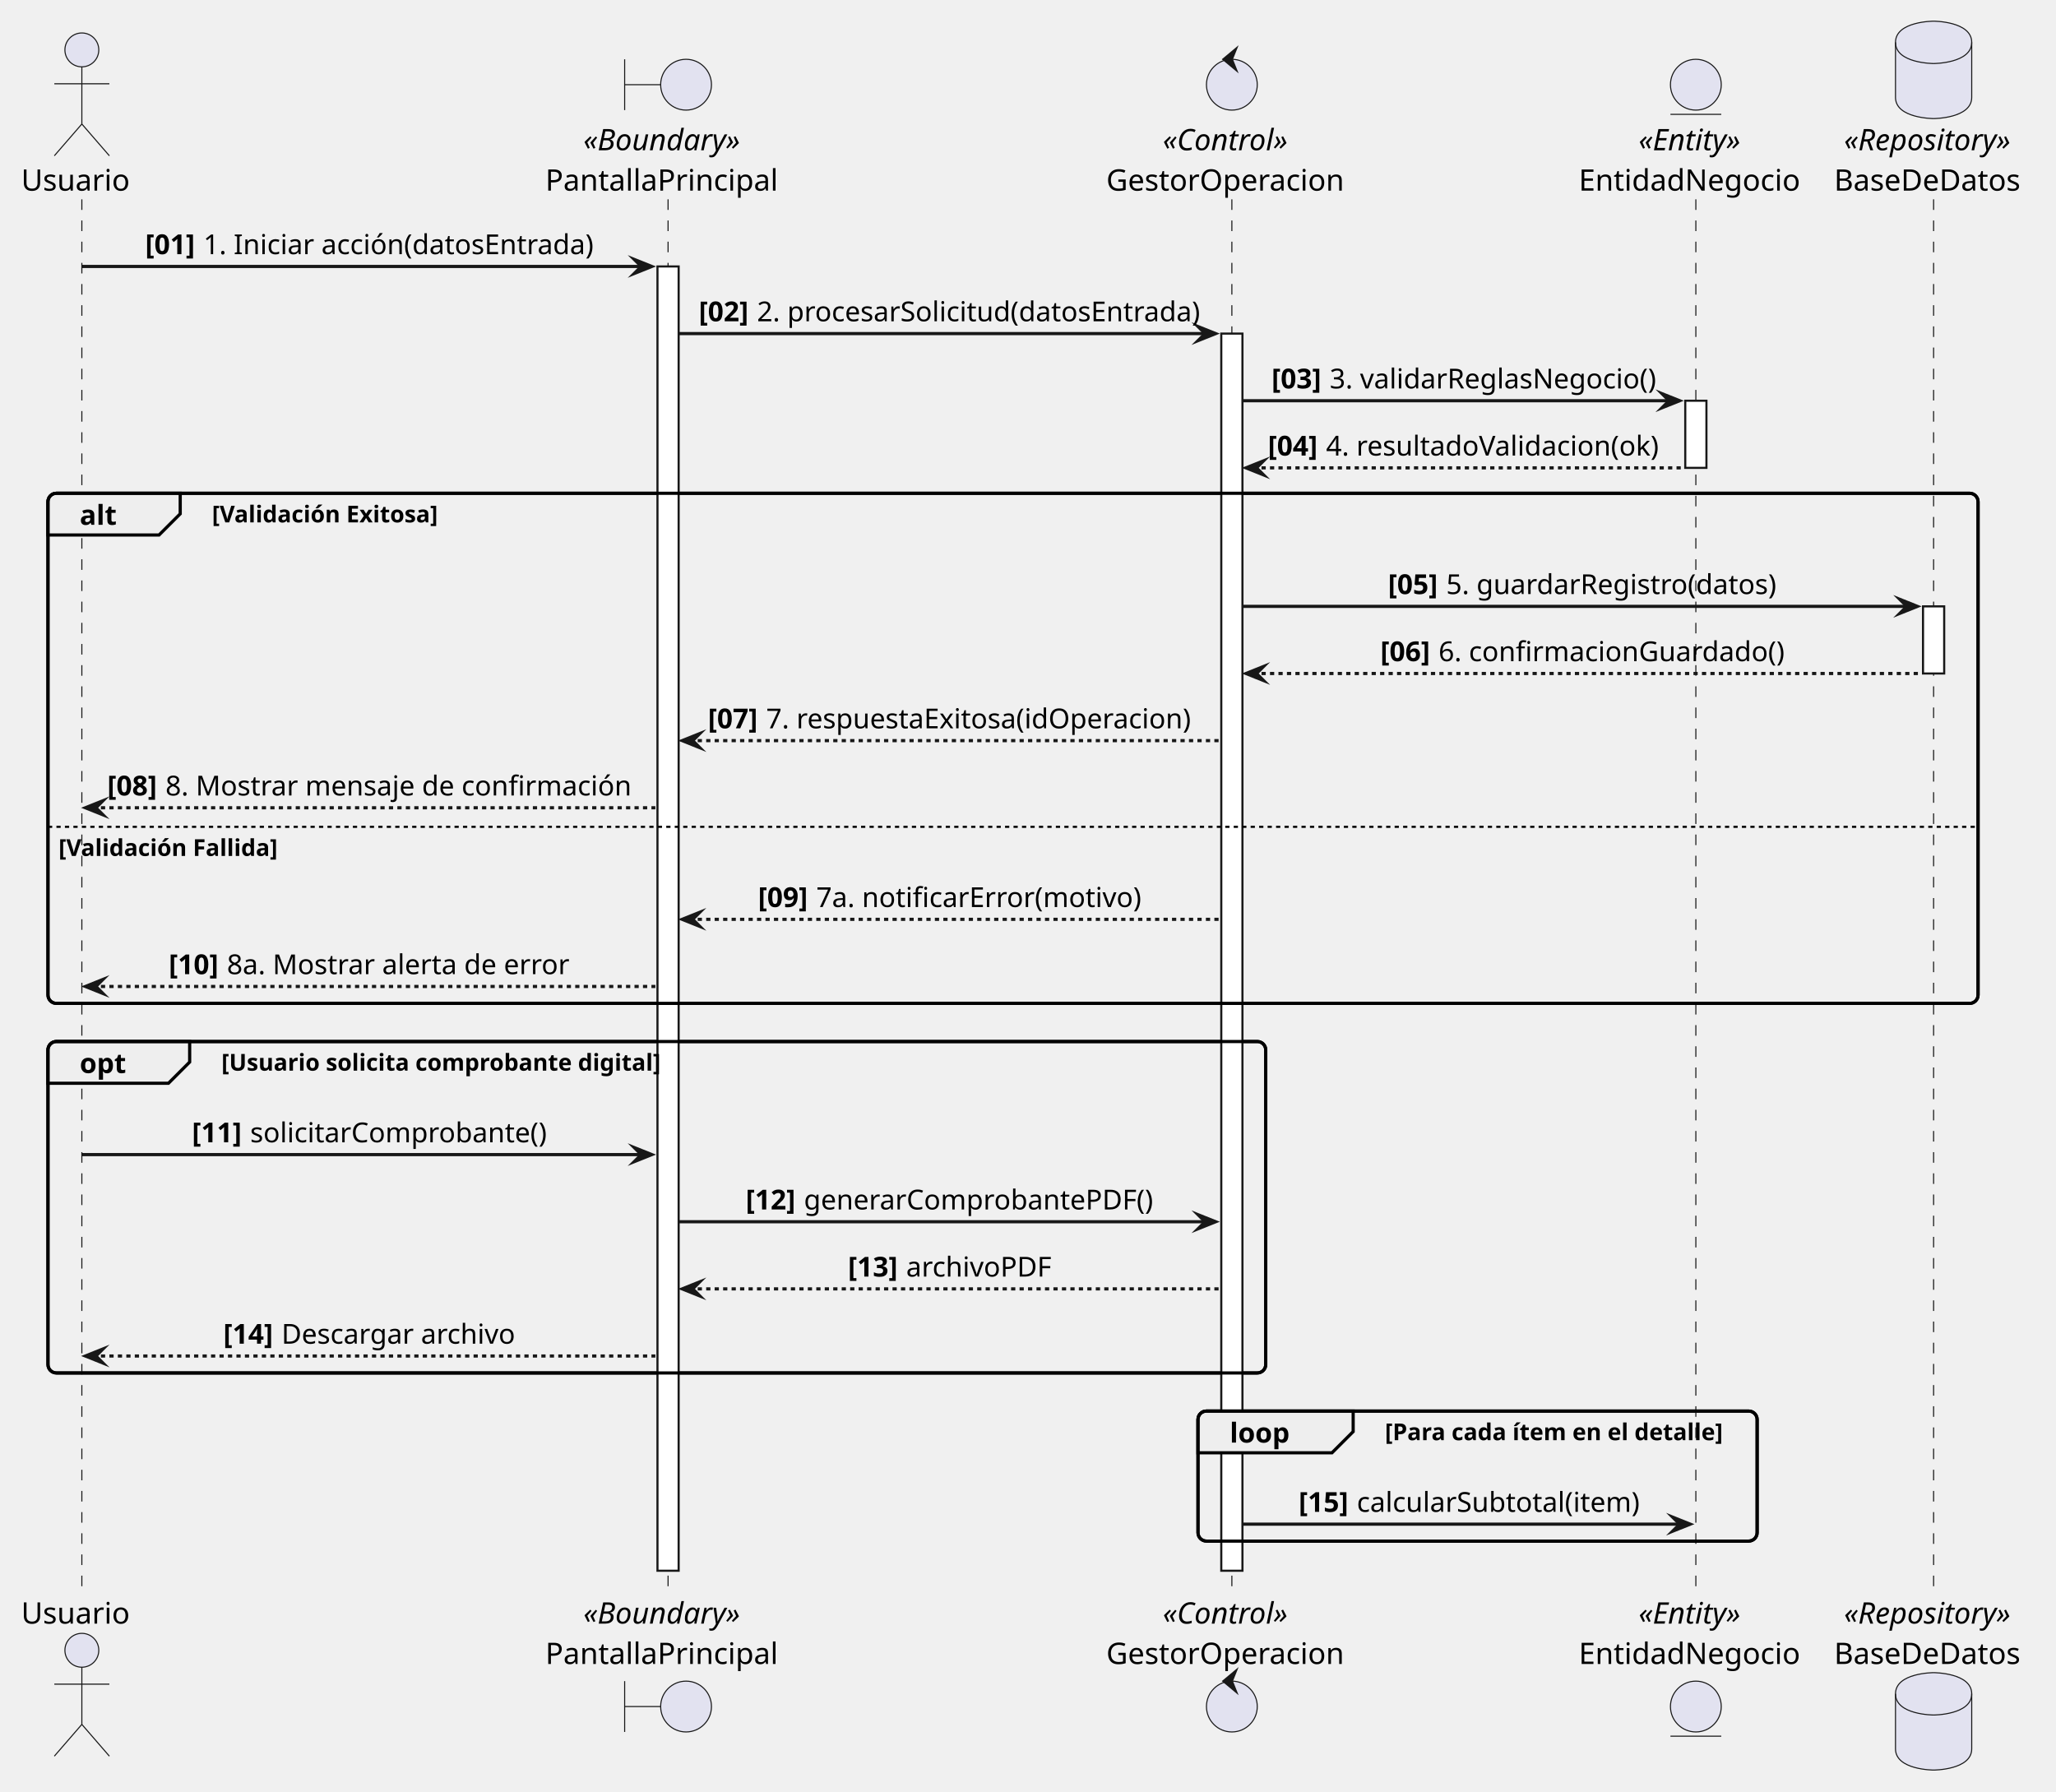
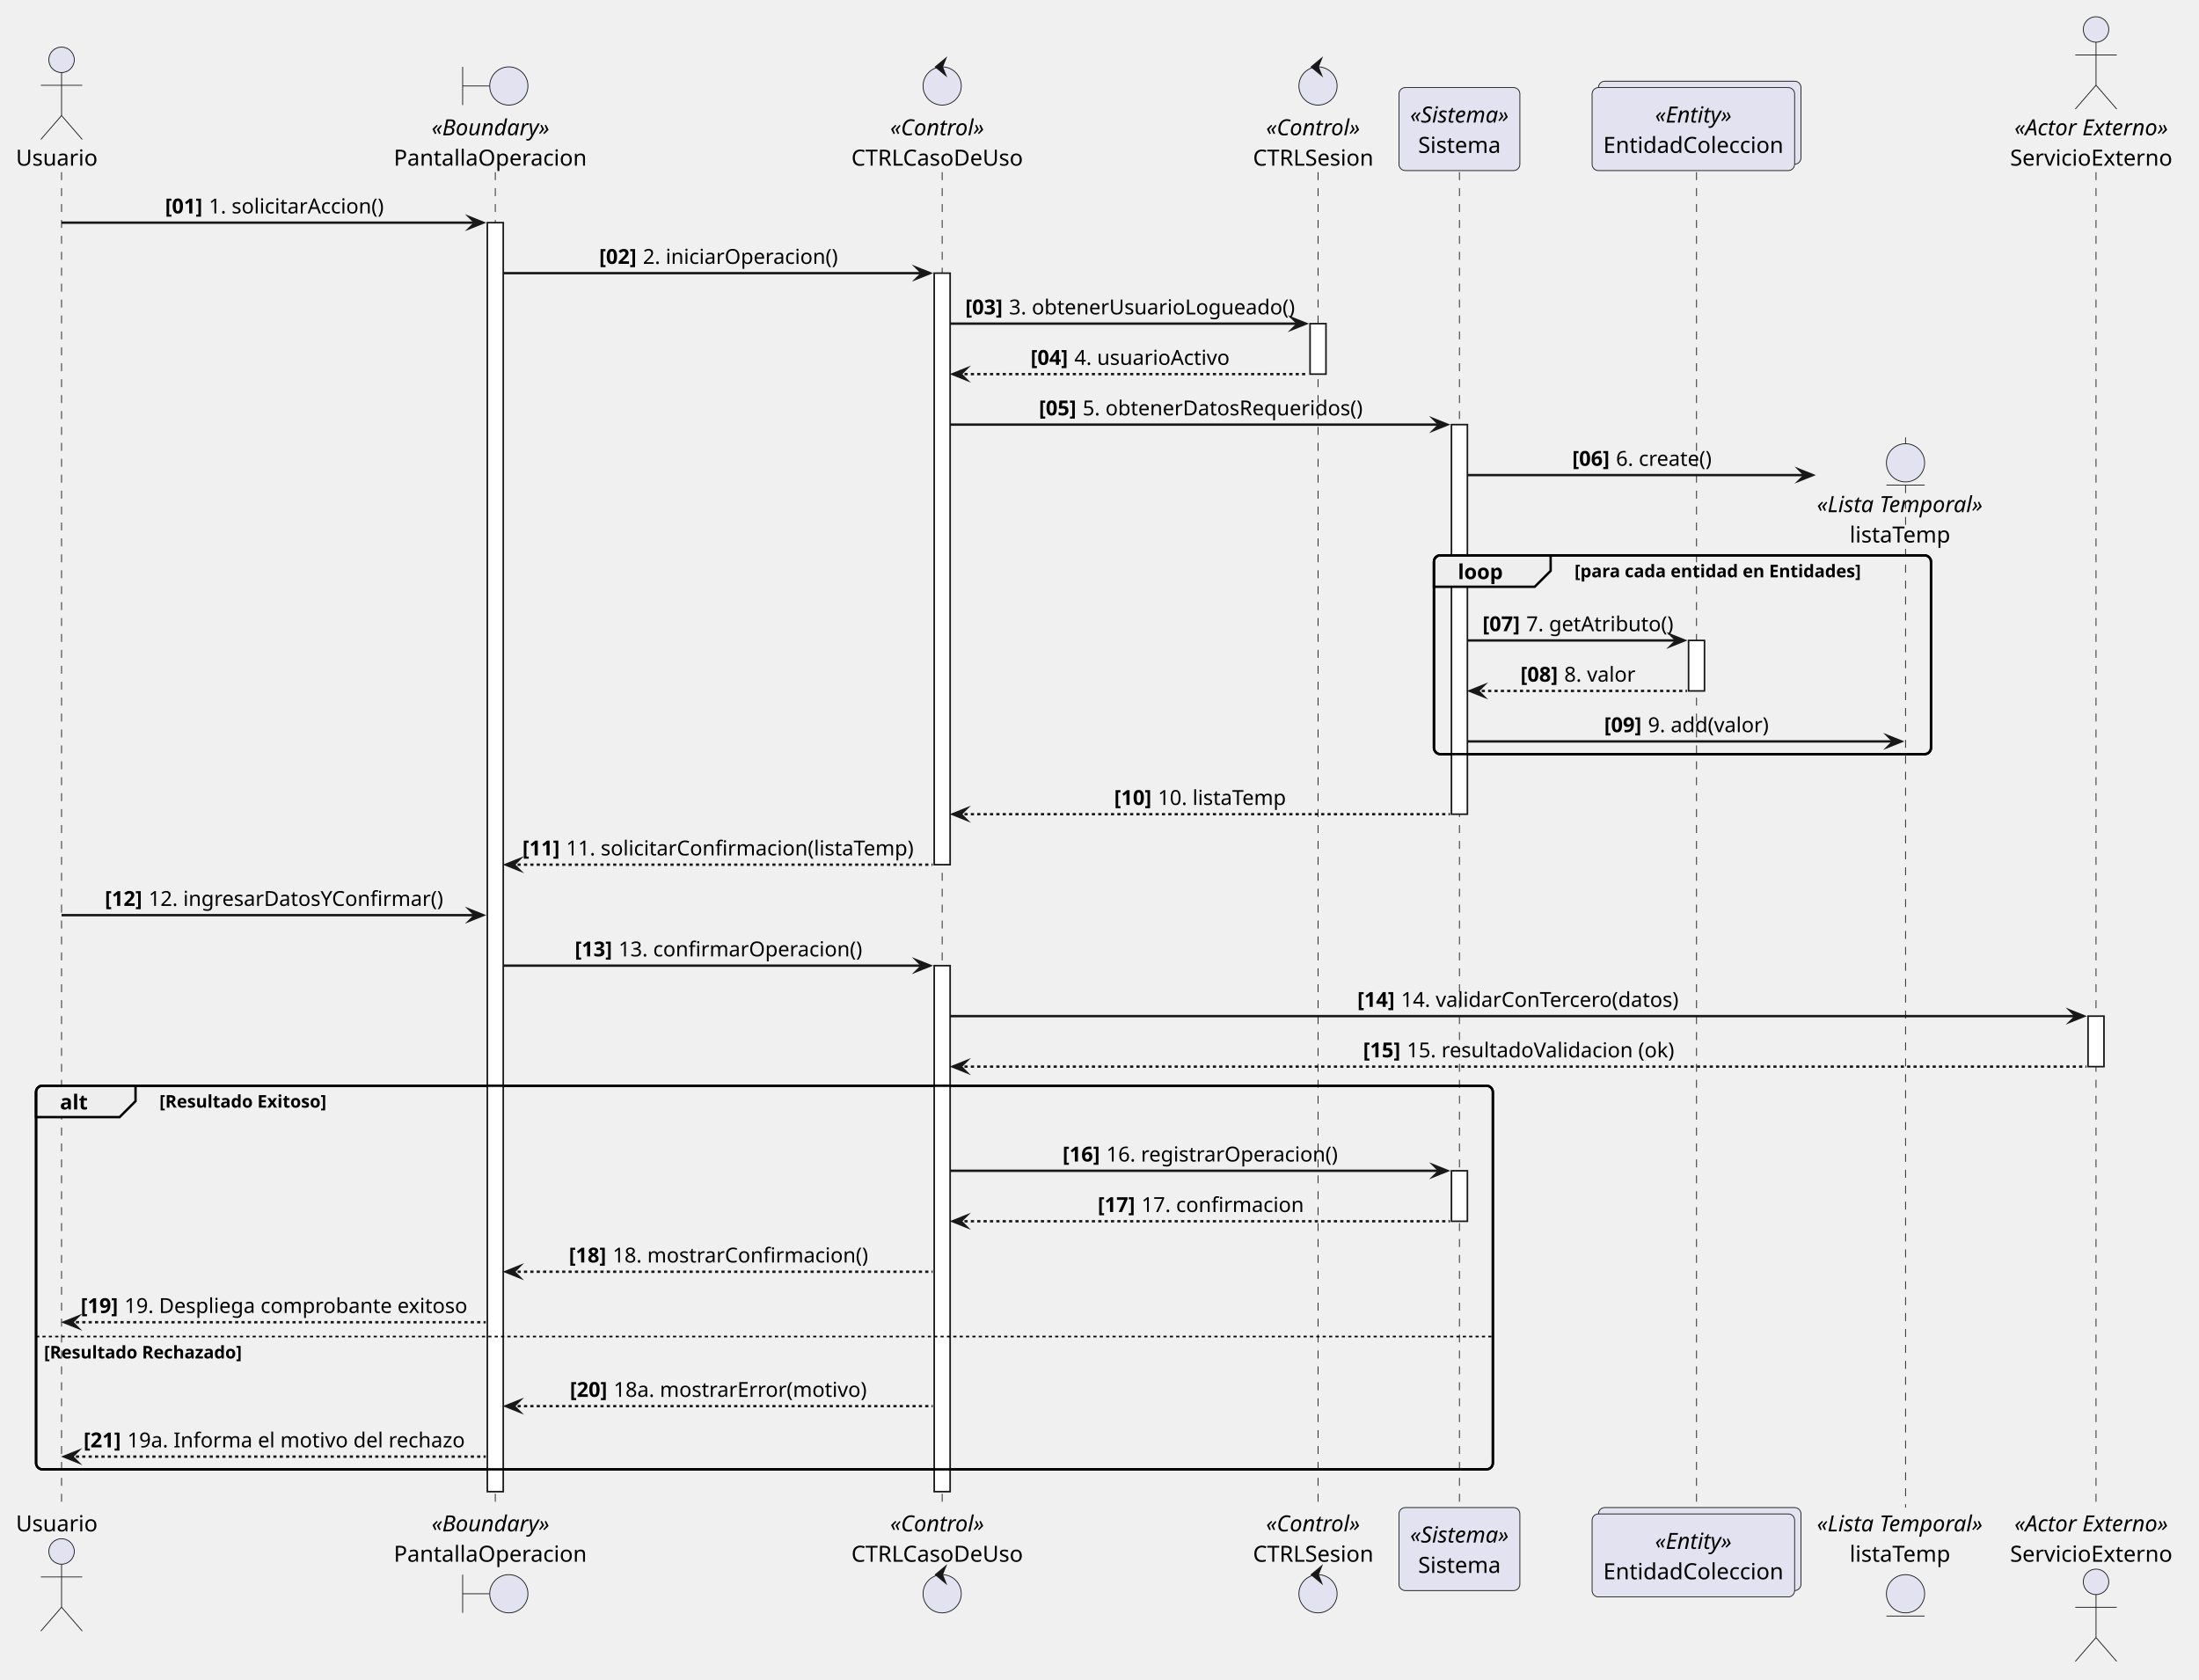
- <svg xmlns="http://www.w3.org/2000/svg" version="1.1" data-diagram-type="SEQUENCE" style="width:971px;height:846px;background:#FFFFFF;" width="971px" height="846px" viewBox="0 0 971 846" zoomAndPan="magnify" preserveAspectRatio="none" contentStyleType="text/css">
+ <svg xmlns="http://www.w3.org/2000/svg" version="1.1" data-diagram-type="SEQUENCE" style="width:1381px;height:1055px;background:#FFFFFF;" width="1381px" height="1055px" viewBox="0 0 1381 1055" zoomAndPan="magnify" preserveAspectRatio="none" contentStyleType="text/css">
  <defs />
  <g font-family="sans-serif" lengthAdjust="spacing">
-     <rect x="22.655" y="232.96" width="911.54" height="240.924" fill="none" style="stroke:#000;stroke-width:1.5;" rx="4" ry="4" />
-     <rect x="22.655" y="491.884" width="575.126" height="156.53" fill="none" style="stroke:#000;stroke-width:1.5;" rx="4" ry="4" />
-     <rect x="565.781" y="666.414" width="264.073" height="61.412" fill="none" style="stroke:#000;stroke-width:1.5;" rx="4" ry="4" />
-     <g>
-       <rect x="35.155" y="94.136" width="8" height="657.69" fill="#000" fill-opacity="0" />
-       <line x1="38.655" y1="94.136" x2="38.655" y2="751.826" style="stroke:#181818;stroke-width:0.5;stroke-dasharray:5,5;" />
-     </g>
-     <g>
-       <rect x="312.009" y="94.136" width="8" height="657.69" fill="#000" fill-opacity="0" />
-       <line x1="315.509" y1="94.136" x2="315.509" y2="751.826" style="stroke:#181818;stroke-width:0.5;stroke-dasharray:5,5;" />
-     </g>
-     <g>
-       <rect x="310.509" y="125.842" width="10" height="615.984" fill="#FFF" style="stroke:#181818;stroke-width:1;" />
-     </g>
-     <g>
-       <rect x="578.281" y="94.136" width="8" height="657.69" fill="#000" fill-opacity="0" />
-       <line x1="581.781" y1="94.136" x2="581.781" y2="751.826" style="stroke:#181818;stroke-width:0.5;stroke-dasharray:5,5;" />
-     </g>
-     <g>
-       <rect x="576.781" y="157.548" width="10" height="584.278" fill="#FFF" style="stroke:#181818;stroke-width:1;" />
-     </g>
-     <g>
-       <rect x="797.411" y="94.136" width="8" height="657.69" fill="#000" fill-opacity="0" />
-       <line x1="800.911" y1="94.136" x2="800.911" y2="751.826" style="stroke:#181818;stroke-width:0.5;stroke-dasharray:5,5;" />
-     </g>
-     <g>
-       <rect x="795.911" y="189.254" width="10" height="31.706" fill="#FFF" style="stroke:#181818;stroke-width:1;" />
-     </g>
-     <g>
-       <rect x="909.695" y="94.136" width="8" height="657.69" fill="#000" fill-opacity="0" />
-       <line x1="913.195" y1="94.136" x2="913.195" y2="751.826" style="stroke:#181818;stroke-width:0.5;stroke-dasharray:5,5;" />
-     </g>
-     <g>
-       <rect x="908.195" y="286.372" width="10" height="31.706" fill="#FFF" style="stroke:#181818;stroke-width:1;" />
-     </g>
-     <text x="10" y="90.034" fill="#000" font-size="14" textLength="51.31">Usuario</text>
-     <ellipse cx="38.655" cy="23.568" rx="8" ry="8" fill="#E2E2F0" style="stroke:#181818;stroke-width:0.5;" />
-     <path d="M38.655,31.568 L38.655,58.568 M25.655,39.568 L51.655,39.568 M38.655,58.568 L25.655,73.568 M38.655,58.568 L51.655,73.568" style="stroke:#181818;stroke-width:0.5;" fill="none" />
-     <text x="275.5" y="70.966" fill="#000" font-size="14" textLength="74.018" font-style="italic">«Boundary»</text>
-     <text x="257.566" y="90.034" fill="#000" font-size="14" textLength="109.886">PantallaPrincipal</text>
-     <path d="M295.009,28 L295.009,52 M295.009,40 L312.009,40" style="stroke:#181818;stroke-width:0.5;" fill="none" />
-     <ellipse cx="324.009" cy="40" rx="12" ry="12" fill="#E2E2F0" style="stroke:#181818;stroke-width:0.5;" />
-     <text x="549.143" y="70.966" fill="#000" font-size="14" textLength="59.276" font-style="italic">«Control»</text>
-     <text x="522.467" y="90.034" fill="#000" font-size="14" textLength="112.63">GestorOperacion</text>
-     <ellipse cx="581.781" cy="40" rx="12" ry="12" fill="#E2E2F0" style="stroke:#181818;stroke-width:0.5;" />
-     <polygon points="577.781,28,583.781,23,581.781,28,583.781,33,577.781,28" fill="#181818" style="stroke:#181818;stroke-width:1;stroke-linejoin:miter;stroke-miterlimit:10;" />
-     <text x="773.859" y="70.966" fill="#000" font-size="14" textLength="48.104" font-style="italic">«Entity»</text>
-     <text x="745.614" y="90.034" fill="#000" font-size="14" textLength="104.594">EntidadNegocio</text>
-     <ellipse cx="800.911" cy="40" rx="12" ry="12" fill="#E2E2F0" style="stroke:#181818;stroke-width:0.5;" />
-     <line x1="788.911" y1="54" x2="812.911" y2="54" style="stroke:#181818;stroke-width:0.5;" />
-     <text x="870.869" y="70.966" fill="#000" font-size="14" textLength="78.652" font-style="italic">«Repository»</text>
-     <text x="866.207" y="90.034" fill="#000" font-size="14" textLength="87.976">BaseDeDatos</text>
-     <path d="M895.195,20 C895.195,10 913.195,10 913.195,10 C913.195,10 931.195,10 931.195,20 L931.195,46 C931.195,56 913.195,56 913.195,56 C913.195,56 895.195,56 895.195,46 L895.195,20" style="stroke:#181818;stroke-width:0.5;" fill="#E2E2F0" />
-     <path d="M895.195,20 C895.195,30 913.195,30 913.195,30 C913.195,30 931.195,30 931.195,20" style="stroke:#181818;stroke-width:0.5;" fill="none" />
-     <text x="10" y="766.792" fill="#000" font-size="14" textLength="51.31">Usuario</text>
-     <ellipse cx="38.655" cy="779.394" rx="8" ry="8" fill="#E2E2F0" style="stroke:#181818;stroke-width:0.5;" />
-     <path d="M38.655,787.394 L38.655,814.394 M25.655,795.394 L51.655,795.394 M38.655,814.394 L25.655,829.394 M38.655,814.394 L51.655,829.394" style="stroke:#181818;stroke-width:0.5;" fill="none" />
-     <text x="275.5" y="766.792" fill="#000" font-size="14" textLength="74.018" font-style="italic">«Boundary»</text>
-     <text x="257.566" y="785.86" fill="#000" font-size="14" textLength="109.886">PantallaPrincipal</text>
-     <path d="M295.009,793.962 L295.009,817.962 M295.009,805.962 L312.009,805.962" style="stroke:#181818;stroke-width:0.5;" fill="none" />
-     <ellipse cx="324.009" cy="805.962" rx="12" ry="12" fill="#E2E2F0" style="stroke:#181818;stroke-width:0.5;" />
-     <text x="549.143" y="766.792" fill="#000" font-size="14" textLength="59.276" font-style="italic">«Control»</text>
-     <text x="522.467" y="785.86" fill="#000" font-size="14" textLength="112.63">GestorOperacion</text>
-     <ellipse cx="581.781" cy="805.962" rx="12" ry="12" fill="#E2E2F0" style="stroke:#181818;stroke-width:0.5;" />
-     <polygon points="577.781,793.962,583.781,788.962,581.781,793.962,583.781,798.962,577.781,793.962" fill="#181818" style="stroke:#181818;stroke-width:1;stroke-linejoin:miter;stroke-miterlimit:10;" />
-     <text x="773.859" y="766.792" fill="#000" font-size="14" textLength="48.104" font-style="italic">«Entity»</text>
-     <text x="745.614" y="785.86" fill="#000" font-size="14" textLength="104.594">EntidadNegocio</text>
-     <ellipse cx="800.911" cy="805.962" rx="12" ry="12" fill="#E2E2F0" style="stroke:#181818;stroke-width:0.5;" />
-     <line x1="788.911" y1="819.962" x2="812.911" y2="819.962" style="stroke:#181818;stroke-width:0.5;" />
-     <text x="870.869" y="766.792" fill="#000" font-size="14" textLength="78.652" font-style="italic">«Repository»</text>
-     <text x="866.207" y="785.86" fill="#000" font-size="14" textLength="87.976">BaseDeDatos</text>
-     <path d="M895.195,799.962 C895.195,789.962 913.195,789.962 913.195,789.962 C913.195,789.962 931.195,789.962 931.195,799.962 L931.195,825.962 C931.195,835.962 913.195,835.962 913.195,835.962 C913.195,835.962 895.195,835.962 895.195,825.962 L895.195,799.962" style="stroke:#181818;stroke-width:0.5;" fill="#E2E2F0" />
-     <path d="M895.195,799.962 C895.195,809.962 913.195,809.962 913.195,809.962 C913.195,809.962 931.195,809.962 931.195,799.962" style="stroke:#181818;stroke-width:0.5;" fill="none" />
-     <polygon points="298.509,121.842,308.509,125.842,298.509,129.842,302.509,125.842" fill="#181818" style="stroke:#181818;stroke-width:1;stroke-linejoin:miter;stroke-miterlimit:10;" />
-     <line x1="38.655" y1="125.842" x2="304.509" y2="125.842" style="stroke:#181818;stroke-width:1.5;" />
-     <text x="68.575" y="120.033" fill="#000" font-size="13" textLength="23.478" font-weight="700">[01]</text>
-     <text x="96.053" y="120.033" fill="#000" font-size="13" textLength="184.535">1. Iniciar acción(datosEntrada)</text>
-     <polygon points="564.781,153.548,574.781,157.548,564.781,161.548,568.781,157.548" fill="#181818" style="stroke:#181818;stroke-width:1;stroke-linejoin:miter;stroke-miterlimit:10;" />
-     <line x1="320.509" y1="157.548" x2="570.781" y2="157.548" style="stroke:#181818;stroke-width:1.5;" />
-     <text x="330.009" y="151.739" fill="#000" font-size="13" textLength="23.478" font-weight="700">[02]</text>
-     <text x="357.487" y="151.739" fill="#000" font-size="13" textLength="209.794">2. procesarSolicitud(datosEntrada)</text>
-     <polygon points="783.911,185.254,793.911,189.254,783.911,193.254,787.911,189.254" fill="#181818" style="stroke:#181818;stroke-width:1;stroke-linejoin:miter;stroke-miterlimit:10;" />
-     <line x1="586.781" y1="189.254" x2="789.911" y2="189.254" style="stroke:#181818;stroke-width:1.5;" />
-     <text x="600.517" y="183.445" fill="#000" font-size="13" textLength="23.478" font-weight="700">[03]</text>
-     <text x="627.995" y="183.445" fill="#000" font-size="13" textLength="154.18">3. validarReglasNegocio()</text>
-     <polygon points="597.781,216.96,587.781,220.96,597.781,224.96,593.781,220.96" fill="#181818" style="stroke:#181818;stroke-width:1;stroke-linejoin:miter;stroke-miterlimit:10;" />
-     <line x1="591.781" y1="220.96" x2="794.911" y2="220.96" style="stroke:#181818;stroke-width:1.5;stroke-dasharray:2,2;" />
-     <text x="598.781" y="215.151" fill="#000" font-size="13" textLength="23.478" font-weight="700">[04]</text>
-     <text x="626.259" y="215.151" fill="#000" font-size="13" textLength="157.651">4. resultadoValidacion(ok)</text>
-     <path d="M26.655,232.96 L85.114,232.96 L85.114,242.666 L75.114,252.666 L22.655,252.666 L22.655,236.96 A4,4 0 0 1 26.655,232.96" style="stroke:#000;stroke-width:1.5;" fill="#EEE" />
-     <rect x="22.655" y="232.96" width="911.54" height="240.924" fill="none" style="stroke:#000;stroke-width:1.5;" rx="4" ry="4" />
-     <text x="37.655" y="247.857" fill="#000" font-size="13" textLength="17.459" font-weight="700">alt</text>
-     <text x="100.114" y="246.719" fill="#000" font-size="11" textLength="106.864" font-weight="700">[Validación Exitosa]</text>
-     <polygon points="896.195,282.372,906.195,286.372,896.195,290.372,900.195,286.372" fill="#181818" style="stroke:#181818;stroke-width:1;stroke-linejoin:miter;stroke-miterlimit:10;" />
-     <line x1="586.781" y1="286.372" x2="902.195" y2="286.372" style="stroke:#181818;stroke-width:1.5;" />
-     <text x="655.528" y="280.563" fill="#000" font-size="13" textLength="23.478" font-weight="700">[05]</text>
-     <text x="683.006" y="280.563" fill="#000" font-size="13" textLength="156.442">5. guardarRegistro(datos)</text>
-     <polygon points="597.781,314.078,587.781,318.078,597.781,322.078,593.781,318.078" fill="#181818" style="stroke:#181818;stroke-width:1;stroke-linejoin:miter;stroke-miterlimit:10;" />
-     <line x1="591.781" y1="318.078" x2="907.195" y2="318.078" style="stroke:#181818;stroke-width:1.5;stroke-dasharray:2,2;" />
-     <text x="651.908" y="312.269" fill="#000" font-size="13" textLength="23.478" font-weight="700">[06]</text>
-     <text x="679.386" y="312.269" fill="#000" font-size="13" textLength="163.683">6. confirmacionGuardado()</text>
-     <polygon points="331.509,345.784,321.509,349.784,331.509,353.784,327.509,349.784" fill="#181818" style="stroke:#181818;stroke-width:1;stroke-linejoin:miter;stroke-miterlimit:10;" />
-     <line x1="325.509" y1="349.784" x2="575.781" y2="349.784" style="stroke:#181818;stroke-width:1.5;stroke-dasharray:2,2;" />
-     <text x="334.345" y="343.975" fill="#000" font-size="13" textLength="23.478" font-weight="700">[07]</text>
-     <text x="361.823" y="343.975" fill="#000" font-size="13" textLength="201.123">7. respuestaExitosa(idOperacion)</text>
-     <polygon points="49.655,377.49,39.655,381.49,49.655,385.49,45.655,381.49" fill="#181818" style="stroke:#181818;stroke-width:1;stroke-linejoin:miter;stroke-miterlimit:10;" />
-     <line x1="43.655" y1="381.49" x2="309.509" y2="381.49" style="stroke:#181818;stroke-width:1.5;stroke-dasharray:2,2;" />
-     <text x="50.655" y="375.681" fill="#000" font-size="13" textLength="23.478" font-weight="700">[08]</text>
-     <text x="78.133" y="375.681" fill="#000" font-size="13" textLength="220.376">8. Mostrar mensaje de confirmación</text>
-     <line x1="22.655" y1="390.49" x2="934.195" y2="390.49" style="stroke:#000;stroke-width:1;stroke-dasharray:2,2;" />
-     <text x="27.655" y="404.249" fill="#000" font-size="11" textLength="103.652" font-weight="700">[Validación Fallida]</text>
-     <polygon points="331.509,430.178,321.509,434.178,331.509,438.178,327.509,434.178" fill="#181818" style="stroke:#181818;stroke-width:1;stroke-linejoin:miter;stroke-miterlimit:10;" />
-     <line x1="325.509" y1="434.178" x2="575.781" y2="434.178" style="stroke:#181818;stroke-width:1.5;stroke-dasharray:2,2;" />
-     <text x="358.005" y="428.369" fill="#000" font-size="13" textLength="23.478" font-weight="700">[09]</text>
-     <text x="385.483" y="428.369" fill="#000" font-size="13" textLength="153.803">7a. notificarError(motivo)</text>
-     <polygon points="49.655,461.884,39.655,465.884,49.655,469.884,45.655,465.884" fill="#181818" style="stroke:#181818;stroke-width:1;stroke-linejoin:miter;stroke-miterlimit:10;" />
-     <line x1="43.655" y1="465.884" x2="309.509" y2="465.884" style="stroke:#181818;stroke-width:1.5;stroke-dasharray:2,2;" />
-     <text x="79.69" y="460.075" fill="#000" font-size="13" textLength="23.478" font-weight="700">[10]</text>
-     <text x="107.168" y="460.075" fill="#000" font-size="13" textLength="162.305">8a. Mostrar alerta de error</text>
-     <path d="M26.655,491.884 L89.573,491.884 L89.573,501.59 L79.573,511.59 L22.655,511.59 L22.655,495.884 A4,4 0 0 1 26.655,491.884" style="stroke:#000;stroke-width:1.5;" fill="#EEE" />
-     <rect x="22.655" y="491.884" width="575.126" height="156.53" fill="none" style="stroke:#000;stroke-width:1.5;" rx="4" ry="4" />
-     <text x="37.655" y="506.781" fill="#000" font-size="13" textLength="21.918" font-weight="700">opt</text>
-     <text x="104.573" y="505.643" fill="#000" font-size="11" textLength="207.635" font-weight="700">[Usuario solicita comprobante digital]</text>
-     <polygon points="298.509,541.296,308.509,545.296,298.509,549.296,302.509,545.296" fill="#181818" style="stroke:#181818;stroke-width:1;stroke-linejoin:miter;stroke-miterlimit:10;" />
-     <line x1="38.655" y1="545.296" x2="304.509" y2="545.296" style="stroke:#181818;stroke-width:1.5;" />
-     <text x="90.662" y="539.487" fill="#000" font-size="13" textLength="23.478" font-weight="700">[11]</text>
-     <text x="118.14" y="539.487" fill="#000" font-size="13" textLength="140.361">solicitarComprobante()</text>
-     <polygon points="564.781,573.002,574.781,577.002,564.781,581.002,568.781,577.002" fill="#181818" style="stroke:#181818;stroke-width:1;stroke-linejoin:miter;stroke-miterlimit:10;" />
-     <line x1="320.509" y1="577.002" x2="570.781" y2="577.002" style="stroke:#181818;stroke-width:1.5;" />
-     <text x="352.187" y="571.193" fill="#000" font-size="13" textLength="23.478" font-weight="700">[12]</text>
-     <text x="379.665" y="571.193" fill="#000" font-size="13" textLength="165.438">generarComprobantePDF()</text>
-     <polygon points="331.509,604.708,321.509,608.708,331.509,612.708,327.509,608.708" fill="#181818" style="stroke:#181818;stroke-width:1;stroke-linejoin:miter;stroke-miterlimit:10;" />
-     <line x1="325.509" y1="608.708" x2="575.781" y2="608.708" style="stroke:#181818;stroke-width:1.5;stroke-dasharray:2,2;" />
-     <text x="400.476" y="602.899" fill="#000" font-size="13" textLength="23.478" font-weight="700">[13]</text>
-     <text x="427.954" y="602.899" fill="#000" font-size="13" textLength="68.861">archivoPDF</text>
-     <polygon points="49.655,636.414,39.655,640.414,49.655,644.414,45.655,640.414" fill="#181818" style="stroke:#181818;stroke-width:1;stroke-linejoin:miter;stroke-miterlimit:10;" />
-     <line x1="43.655" y1="640.414" x2="309.509" y2="640.414" style="stroke:#181818;stroke-width:1.5;stroke-dasharray:2,2;" />
-     <text x="105.469" y="634.605" fill="#000" font-size="13" textLength="23.478" font-weight="700">[14]</text>
-     <text x="132.947" y="634.605" fill="#000" font-size="13" textLength="110.747">Descargar archivo</text>
-     <path d="M569.781,666.414 L639.069,666.414 L639.069,676.12 L629.069,686.12 L565.781,686.12 L565.781,670.414 A4,4 0 0 1 569.781,666.414" style="stroke:#000;stroke-width:1.5;" fill="#EEE" />
-     <rect x="565.781" y="666.414" width="264.073" height="61.412" fill="none" style="stroke:#000;stroke-width:1.5;" rx="4" ry="4" />
-     <text x="580.781" y="681.311" fill="#000" font-size="13" textLength="28.288" font-weight="700">loop</text>
-     <text x="654.069" y="680.173" fill="#000" font-size="11" textLength="159.785" font-weight="700">[Para cada ítem en el detalle]</text>
-     <polygon points="788.911,715.826,798.911,719.826,788.911,723.826,792.911,719.826" fill="#181818" style="stroke:#181818;stroke-width:1;stroke-linejoin:miter;stroke-miterlimit:10;" />
-     <line x1="586.781" y1="719.826" x2="794.911" y2="719.826" style="stroke:#181818;stroke-width:1.5;" />
-     <text x="613.319" y="714.017" fill="#000" font-size="13" textLength="23.478" font-weight="700">[15]</text>
-     <text x="640.797" y="714.017" fill="#000" font-size="13" textLength="133.575">calcularSubtotal(item)</text>
+     <rect x="900.539" y="348.802" width="312.157" height="124.824" fill="none" style="stroke:#000;stroke-width:1.5;" rx="4" ry="4" />
+     <rect x="22.655" y="681.862" width="914.884" height="240.924" fill="none" style="stroke:#000;stroke-width:1.5;" rx="4" ry="4" />
+     <g>
+       <rect x="35.155" y="108.136" width="8" height="838.65" fill="#000" fill-opacity="0" />
+       <line x1="38.655" y1="108.136" x2="38.655" y2="946.786" style="stroke:#181818;stroke-width:0.5;stroke-dasharray:5,5;" />
+     </g>
+     <g>
+       <rect x="307.55" y="108.136" width="8" height="838.65" fill="#000" fill-opacity="0" />
+       <line x1="311.05" y1="108.136" x2="311.05" y2="946.786" style="stroke:#181818;stroke-width:0.5;stroke-dasharray:5,5;" />
+     </g>
+     <g>
+       <rect x="306.05" y="139.842" width="10" height="796.944" fill="#FFF" style="stroke:#181818;stroke-width:1;" />
+     </g>
+     <g>
+       <rect x="588.195" y="108.136" width="8" height="838.65" fill="#000" fill-opacity="0" />
+       <line x1="591.695" y1="108.136" x2="591.695" y2="946.786" style="stroke:#181818;stroke-width:0.5;stroke-dasharray:5,5;" />
+     </g>
+     <g>
+       <rect x="586.695" y="171.548" width="10" height="371.49" fill="#FFF" style="stroke:#181818;stroke-width:1;" />
+     </g>
+     <g>
+       <rect x="586.695" y="606.45" width="10" height="330.336" fill="#FFF" style="stroke:#181818;stroke-width:1;" />
+     </g>
+     <g>
+       <rect x="824.23" y="108.136" width="8" height="838.65" fill="#000" fill-opacity="0" />
+       <line x1="827.73" y1="108.136" x2="827.73" y2="946.786" style="stroke:#181818;stroke-width:0.5;stroke-dasharray:5,5;" />
+     </g>
+     <g>
+       <rect x="822.73" y="203.254" width="10" height="31.706" fill="#FFF" style="stroke:#181818;stroke-width:1;" />
+     </g>
+     <g>
+       <rect x="913.039" y="108.136" width="8" height="838.65" fill="#000" fill-opacity="0" />
+       <line x1="916.539" y1="108.136" x2="916.539" y2="946.786" style="stroke:#181818;stroke-width:0.5;stroke-dasharray:5,5;" />
+     </g>
+     <g>
+       <rect x="911.539" y="266.666" width="10" height="244.666" fill="#FFF" style="stroke:#181818;stroke-width:1;" />
+     </g>
+     <g>
+       <rect x="911.539" y="735.274" width="10" height="31.706" fill="#FFF" style="stroke:#181818;stroke-width:1;" />
+     </g>
+     <g>
+       <rect x="1061.947" y="108.136" width="8" height="838.65" fill="#000" fill-opacity="0" />
+       <line x1="1065.447" y1="108.136" x2="1065.447" y2="946.786" style="stroke:#181818;stroke-width:0.5;stroke-dasharray:5,5;" />
+     </g>
+     <g>
+       <rect x="1060.447" y="402.214" width="10" height="31.706" fill="#FFF" style="stroke:#181818;stroke-width:1;" />
+     </g>
+     <g>
+       <rect x="1193.196" y="274.666" width="8" height="672.12" fill="#000" fill-opacity="0" />
+       <line x1="1196.696" y1="274.666" x2="1196.696" y2="946.786" style="stroke:#181818;stroke-width:0.5;stroke-dasharray:5,5;" />
+     </g>
+     <g>
+       <rect x="1312.824" y="108.136" width="8" height="838.65" fill="#000" fill-opacity="0" />
+       <line x1="1316.324" y1="108.136" x2="1316.324" y2="946.786" style="stroke:#181818;stroke-width:0.5;stroke-dasharray:5,5;" />
+     </g>
+     <g>
+       <rect x="1311.324" y="638.156" width="10" height="31.706" fill="#FFF" style="stroke:#181818;stroke-width:1;" />
+     </g>
+     <text x="10" y="104.034" fill="#000" font-size="14" textLength="51.31">Usuario</text>
+     <ellipse cx="38.655" cy="37.568" rx="8" ry="8" fill="#E2E2F0" style="stroke:#181818;stroke-width:0.5;" />
+     <path d="M38.655,45.568 L38.655,72.568 M25.655,53.568 L51.655,53.568 M38.655,72.568 L25.655,87.568 M38.655,72.568 L51.655,87.568" style="stroke:#181818;stroke-width:0.5;" fill="none" />
+     <text x="271.041" y="84.966" fill="#000" font-size="14" textLength="74.018" font-style="italic">«Boundary»</text>
+     <text x="247.304" y="104.034" fill="#000" font-size="14" textLength="121.492">PantallaOperacion</text>
+     <path d="M290.55,42 L290.55,66 M290.55,54 L307.55,54" style="stroke:#181818;stroke-width:0.5;" fill="none" />
+     <ellipse cx="319.55" cy="54" rx="12" ry="12" fill="#E2E2F0" style="stroke:#181818;stroke-width:0.5;" />
+     <text x="559.057" y="84.966" fill="#000" font-size="14" textLength="59.276" font-style="italic">«Control»</text>
+     <text x="534.656" y="104.034" fill="#000" font-size="14" textLength="108.08">CTRLCasoDeUso</text>
+     <ellipse cx="591.695" cy="54" rx="12" ry="12" fill="#E2E2F0" style="stroke:#181818;stroke-width:0.5;" />
+     <polygon points="587.695,42,593.695,37,591.695,42,593.695,47,587.695,42" fill="#181818" style="stroke:#181818;stroke-width:1;stroke-linejoin:miter;stroke-miterlimit:10;" />
+     <text x="795.092" y="84.966" fill="#000" font-size="14" textLength="59.276" font-style="italic">«Control»</text>
+     <text x="786.881" y="104.034" fill="#000" font-size="14" textLength="75.698">CTRLSesion</text>
+     <ellipse cx="827.73" cy="54" rx="12" ry="12" fill="#E2E2F0" style="stroke:#181818;stroke-width:0.5;" />
+     <polygon points="823.73,42,829.73,37,827.73,42,829.73,47,823.73,42" fill="#181818" style="stroke:#181818;stroke-width:1;stroke-linejoin:miter;stroke-miterlimit:10;" />
+     <rect x="878.578" y="55" width="75.922" height="52.136" fill="#E2E2F0" style="stroke:#181818;stroke-width:0.5;" rx="4" ry="4" />
+     <text x="885.578" y="76.966" fill="#000" font-size="14" textLength="61.922" font-style="italic">«Sistema»</text>
+     <text x="890.59" y="96.034" fill="#000" font-size="14" textLength="51.898">Sistema</text>
+     <rect x="1003.86" y="51" width="127.176" height="52.136" fill="#E2E2F0" style="stroke:#181818;stroke-width:0.5;" rx="4" ry="4" />
+     <rect x="999.86" y="55" width="127.176" height="52.136" fill="#E2E2F0" style="stroke:#181818;stroke-width:0.5;" rx="4" ry="4" />
+     <text x="1039.396" y="76.966" fill="#000" font-size="14" textLength="48.104" font-style="italic">«Entity»</text>
+     <text x="1006.86" y="96.034" fill="#000" font-size="14" textLength="113.176">EntidadColeccion</text>
+     <text x="1265.094" y="84.966" fill="#000" font-size="14" textLength="96.46" font-style="italic">«Actor Externo»</text>
+     <text x="1262.357" y="104.034" fill="#000" font-size="14" textLength="101.934">ServicioExterno</text>
+     <ellipse cx="1316.324" cy="18.5" rx="8" ry="8" fill="#E2E2F0" style="stroke:#181818;stroke-width:0.5;" />
+     <path d="M1316.324,26.5 L1316.324,53.5 M1303.324,34.5 L1329.324,34.5 M1316.324,53.5 L1303.324,68.5 M1316.324,53.5 L1329.324,68.5" style="stroke:#181818;stroke-width:0.5;" fill="none" />
+     <text x="10" y="961.752" fill="#000" font-size="14" textLength="51.31">Usuario</text>
+     <ellipse cx="38.655" cy="974.354" rx="8" ry="8" fill="#E2E2F0" style="stroke:#181818;stroke-width:0.5;" />
+     <path d="M38.655,982.354 L38.655,1009.354 M25.655,990.354 L51.655,990.354 M38.655,1009.354 L25.655,1024.354 M38.655,1009.354 L51.655,1024.354" style="stroke:#181818;stroke-width:0.5;" fill="none" />
+     <text x="271.041" y="961.752" fill="#000" font-size="14" textLength="74.018" font-style="italic">«Boundary»</text>
+     <text x="247.304" y="980.82" fill="#000" font-size="14" textLength="121.492">PantallaOperacion</text>
+     <path d="M290.55,988.922 L290.55,1012.922 M290.55,1000.922 L307.55,1000.922" style="stroke:#181818;stroke-width:0.5;" fill="none" />
+     <ellipse cx="319.55" cy="1000.922" rx="12" ry="12" fill="#E2E2F0" style="stroke:#181818;stroke-width:0.5;" />
+     <text x="559.057" y="961.752" fill="#000" font-size="14" textLength="59.276" font-style="italic">«Control»</text>
+     <text x="534.656" y="980.82" fill="#000" font-size="14" textLength="108.08">CTRLCasoDeUso</text>
+     <ellipse cx="591.695" cy="1000.922" rx="12" ry="12" fill="#E2E2F0" style="stroke:#181818;stroke-width:0.5;" />
+     <polygon points="587.695,988.922,593.695,983.922,591.695,988.922,593.695,993.922,587.695,988.922" fill="#181818" style="stroke:#181818;stroke-width:1;stroke-linejoin:miter;stroke-miterlimit:10;" />
+     <text x="795.092" y="961.752" fill="#000" font-size="14" textLength="59.276" font-style="italic">«Control»</text>
+     <text x="786.881" y="980.82" fill="#000" font-size="14" textLength="75.698">CTRLSesion</text>
+     <ellipse cx="827.73" cy="1000.922" rx="12" ry="12" fill="#E2E2F0" style="stroke:#181818;stroke-width:0.5;" />
+     <polygon points="823.73,988.922,829.73,983.922,827.73,988.922,829.73,993.922,823.73,988.922" fill="#181818" style="stroke:#181818;stroke-width:1;stroke-linejoin:miter;stroke-miterlimit:10;" />
+     <rect x="878.578" y="946.786" width="75.922" height="52.136" fill="#E2E2F0" style="stroke:#181818;stroke-width:0.5;" rx="4" ry="4" />
+     <text x="885.578" y="968.752" fill="#000" font-size="14" textLength="61.922" font-style="italic">«Sistema»</text>
+     <text x="890.59" y="987.82" fill="#000" font-size="14" textLength="51.898">Sistema</text>
+     <rect x="1003.86" y="946.786" width="127.176" height="52.136" fill="#E2E2F0" style="stroke:#181818;stroke-width:0.5;" rx="4" ry="4" />
+     <rect x="999.86" y="950.786" width="127.176" height="52.136" fill="#E2E2F0" style="stroke:#181818;stroke-width:0.5;" rx="4" ry="4" />
+     <text x="1039.396" y="972.752" fill="#000" font-size="14" textLength="48.104" font-style="italic">«Entity»</text>
+     <text x="1006.86" y="991.82" fill="#000" font-size="14" textLength="113.176">EntidadColeccion</text>
+     <text x="1141.035" y="961.752" fill="#000" font-size="14" textLength="105.322" font-style="italic">«Lista Temporal»</text>
+     <text x="1161.587" y="980.82" fill="#000" font-size="14" textLength="64.218">listaTemp</text>
+     <ellipse cx="1196.696" cy="1000.922" rx="12" ry="12" fill="#E2E2F0" style="stroke:#181818;stroke-width:0.5;" />
+     <line x1="1184.696" y1="1014.922" x2="1208.696" y2="1014.922" style="stroke:#181818;stroke-width:0.5;" />
+     <text x="1265.094" y="961.752" fill="#000" font-size="14" textLength="96.46" font-style="italic">«Actor Externo»</text>
+     <text x="1262.357" y="980.82" fill="#000" font-size="14" textLength="101.934">ServicioExterno</text>
+     <ellipse cx="1316.324" cy="993.422" rx="8" ry="8" fill="#E2E2F0" style="stroke:#181818;stroke-width:0.5;" />
+     <path d="M1316.324,1001.422 L1316.324,1028.422 M1303.324,1009.422 L1329.324,1009.422 M1316.324,1028.422 L1303.324,1043.422 M1316.324,1028.422 L1329.324,1043.422" style="stroke:#181818;stroke-width:0.5;" fill="none" />
+     <polygon points="294.05,135.842,304.05,139.842,294.05,143.842,298.05,139.842" fill="#181818" style="stroke:#181818;stroke-width:1;stroke-linejoin:miter;stroke-miterlimit:10;" />
+     <line x1="38.655" y1="139.842" x2="300.05" y2="139.842" style="stroke:#181818;stroke-width:1.5;" />
+     <text x="103.669" y="134.033" fill="#000" font-size="13" textLength="23.478" font-weight="700">[01]</text>
+     <text x="131.147" y="134.033" fill="#000" font-size="13" textLength="109.889">1. solicitarAccion()</text>
+     <polygon points="574.695,167.548,584.695,171.548,574.695,175.548,578.695,171.548" fill="#181818" style="stroke:#181818;stroke-width:1;stroke-linejoin:miter;stroke-miterlimit:10;" />
+     <line x1="316.05" y1="171.548" x2="580.695" y2="171.548" style="stroke:#181818;stroke-width:1.5;" />
+     <text x="376.267" y="165.739" fill="#000" font-size="13" textLength="23.478" font-weight="700">[02]</text>
+     <text x="403.745" y="165.739" fill="#000" font-size="13" textLength="122.733">2. iniciarOperacion()</text>
+     <polygon points="810.73,199.254,820.73,203.254,810.73,207.254,814.73,203.254" fill="#181818" style="stroke:#181818;stroke-width:1;stroke-linejoin:miter;stroke-miterlimit:10;" />
+     <line x1="596.695" y1="203.254" x2="816.73" y2="203.254" style="stroke:#181818;stroke-width:1.5;" />
+     <text x="606.195" y="197.445" fill="#000" font-size="13" textLength="23.478" font-weight="700">[03]</text>
+     <text x="633.673" y="197.445" fill="#000" font-size="13" textLength="179.556">3. obtenerUsuarioLogueado()</text>
+     <polygon points="607.695,230.96,597.695,234.96,607.695,238.96,603.695,234.96" fill="#181818" style="stroke:#181818;stroke-width:1;stroke-linejoin:miter;stroke-miterlimit:10;" />
+     <line x1="601.695" y1="234.96" x2="821.73" y2="234.96" style="stroke:#181818;stroke-width:1.5;stroke-dasharray:2,2;" />
+     <text x="647.204" y="229.151" fill="#000" font-size="13" textLength="23.478" font-weight="700">[04]</text>
+     <text x="674.682" y="229.151" fill="#000" font-size="13" textLength="97.539">4. usuarioActivo</text>
+     <polygon points="899.539,262.666,909.539,266.666,899.539,270.666,903.539,266.666" fill="#181818" style="stroke:#181818;stroke-width:1;stroke-linejoin:miter;stroke-miterlimit:10;" />
+     <line x1="596.695" y1="266.666" x2="905.539" y2="266.666" style="stroke:#181818;stroke-width:1.5;" />
+     <text x="652.44" y="260.857" fill="#000" font-size="13" textLength="23.478" font-weight="700">[05]</text>
+     <text x="679.918" y="260.857" fill="#000" font-size="13" textLength="175.877">5. obtenerDatosRequeridos()</text>
+     <text x="1141.035" y="321.632" fill="#000" font-size="14" textLength="105.322" font-style="italic">«Lista Temporal»</text>
+     <text x="1161.587" y="340.7" fill="#000" font-size="14" textLength="64.218">listaTemp</text>
+     <ellipse cx="1196.696" cy="290.666" rx="12" ry="12" fill="#E2E2F0" style="stroke:#181818;stroke-width:0.5;" />
+     <line x1="1184.696" y1="304.666" x2="1208.696" y2="304.666" style="stroke:#181818;stroke-width:0.5;" />
+     <polygon points="1129.035,294.372,1139.035,298.372,1129.035,302.372,1133.035,298.372" fill="#181818" style="stroke:#181818;stroke-width:1;stroke-linejoin:miter;stroke-miterlimit:10;" />
+     <line x1="921.539" y1="298.372" x2="1135.035" y2="298.372" style="stroke:#181818;stroke-width:1.5;" />
+     <text x="987.369" y="292.563" fill="#000" font-size="13" textLength="23.478" font-weight="700">[06]</text>
+     <text x="1014.847" y="292.563" fill="#000" font-size="13" textLength="60.359">6. create()</text>
+     <path d="M904.539,348.802 L973.827,348.802 L973.827,358.508 L963.827,368.508 L900.539,368.508 L900.539,352.802 A4,4 0 0 1 904.539,348.802" style="stroke:#000;stroke-width:1.5;" fill="#EEE" />
+     <rect x="900.539" y="348.802" width="312.157" height="124.824" fill="none" style="stroke:#000;stroke-width:1.5;" rx="4" ry="4" />
+     <text x="915.539" y="363.699" fill="#000" font-size="13" textLength="28.288" font-weight="700">loop</text>
+     <text x="988.827" y="362.561" fill="#000" font-size="11" textLength="180.08" font-weight="700">[para cada entidad en Entidades]</text>
+     <polygon points="1048.447,398.214,1058.447,402.214,1048.447,406.214,1052.447,402.214" fill="#181818" style="stroke:#181818;stroke-width:1;stroke-linejoin:miter;stroke-miterlimit:10;" />
+     <line x1="921.539" y1="402.214" x2="1054.447" y2="402.214" style="stroke:#181818;stroke-width:1.5;" />
+     <text x="931.039" y="396.405" fill="#000" font-size="13" textLength="23.478" font-weight="700">[07]</text>
+     <text x="958.517" y="396.405" fill="#000" font-size="13" textLength="92.43">7. getAtributo()</text>
+     <polygon points="932.539,429.92,922.539,433.92,932.539,437.92,928.539,433.92" fill="#181818" style="stroke:#181818;stroke-width:1;stroke-linejoin:miter;stroke-miterlimit:10;" />
+     <line x1="926.539" y1="433.92" x2="1059.447" y2="433.92" style="stroke:#181818;stroke-width:1.5;stroke-dasharray:2,2;" />
+     <text x="954.862" y="428.111" fill="#000" font-size="13" textLength="23.478" font-weight="700">[08]</text>
+     <text x="982.34" y="428.111" fill="#000" font-size="13" textLength="44.785">8. valor</text>
+     <polygon points="1184.696,461.626,1194.696,465.626,1184.696,469.626,1188.696,465.626" fill="#181818" style="stroke:#181818;stroke-width:1;stroke-linejoin:miter;stroke-miterlimit:10;" />
+     <line x1="921.539" y1="465.626" x2="1190.696" y2="465.626" style="stroke:#181818;stroke-width:1.5;" />
+     <text x="1007.445" y="459.817" fill="#000" font-size="13" textLength="23.478" font-weight="700">[09]</text>
+     <text x="1034.923" y="459.817" fill="#000" font-size="13" textLength="75.868">9. add(valor)</text>
+     <polygon points="607.695,507.332,597.695,511.332,607.695,515.332,603.695,511.332" fill="#181818" style="stroke:#181818;stroke-width:1;stroke-linejoin:miter;stroke-miterlimit:10;" />
+     <line x1="601.695" y1="511.332" x2="910.539" y2="511.332" style="stroke:#181818;stroke-width:1.5;stroke-dasharray:2,2;" />
+     <text x="699.695" y="505.523" fill="#000" font-size="13" textLength="23.478" font-weight="700">[10]</text>
+     <text x="727.173" y="505.523" fill="#000" font-size="13" textLength="81.367">10. listaTemp</text>
+     <polygon points="327.05,539.038,317.05,543.038,327.05,547.038,323.05,543.038" fill="#181818" style="stroke:#181818;stroke-width:1;stroke-linejoin:miter;stroke-miterlimit:10;" />
+     <line x1="321.05" y1="543.038" x2="585.695" y2="543.038" style="stroke:#181818;stroke-width:1.5;stroke-dasharray:2,2;" />
+     <text x="328.05" y="537.229" fill="#000" font-size="13" textLength="23.478" font-weight="700">[11]</text>
+     <text x="355.528" y="537.229" fill="#000" font-size="13" textLength="219.167">11. solicitarConfirmacion(listaTemp)</text>
+     <polygon points="294.05,570.744,304.05,574.744,294.05,578.744,298.05,574.744" fill="#181818" style="stroke:#181818;stroke-width:1;stroke-linejoin:miter;stroke-miterlimit:10;" />
+     <line x1="38.655" y1="574.744" x2="300.05" y2="574.744" style="stroke:#181818;stroke-width:1.5;" />
+     <text x="65.832" y="568.935" fill="#000" font-size="13" textLength="23.478" font-weight="700">[12]</text>
+     <text x="93.31" y="568.935" fill="#000" font-size="13" textLength="185.562">12. ingresarDatosYConfirmar()</text>
+     <polygon points="574.695,602.45,584.695,606.45,574.695,610.45,578.695,606.45" fill="#181818" style="stroke:#181818;stroke-width:1;stroke-linejoin:miter;stroke-miterlimit:10;" />
+     <line x1="316.05" y1="606.45" x2="580.695" y2="606.45" style="stroke:#181818;stroke-width:1.5;" />
+     <text x="360.973" y="600.641" fill="#000" font-size="13" textLength="23.478" font-weight="700">[13]</text>
+     <text x="388.451" y="600.641" fill="#000" font-size="13" textLength="153.322">13. confirmarOperacion()</text>
+     <polygon points="1299.324,634.156,1309.324,638.156,1299.324,642.156,1303.324,638.156" fill="#181818" style="stroke:#181818;stroke-width:1;stroke-linejoin:miter;stroke-miterlimit:10;" />
+     <line x1="596.695" y1="638.156" x2="1305.324" y2="638.156" style="stroke:#181818;stroke-width:1.5;" />
+     <text x="852.41" y="632.347" fill="#000" font-size="13" textLength="23.478" font-weight="700">[14]</text>
+     <text x="879.888" y="632.347" fill="#000" font-size="13" textLength="175.721">14. validarConTercero(datos)</text>
+     <polygon points="607.695,665.862,597.695,669.862,607.695,673.862,603.695,669.862" fill="#181818" style="stroke:#181818;stroke-width:1;stroke-linejoin:miter;stroke-miterlimit:10;" />
+     <line x1="601.695" y1="669.862" x2="1310.324" y2="669.862" style="stroke:#181818;stroke-width:1.5;stroke-dasharray:2,2;" />
+     <text x="856.037" y="664.053" fill="#000" font-size="13" textLength="23.478" font-weight="700">[15]</text>
+     <text x="883.515" y="664.053" fill="#000" font-size="13" textLength="168.467">15. resultadoValidacion (ok)</text>
+     <path d="M26.655,681.862 L85.114,681.862 L85.114,691.568 L75.114,701.568 L22.655,701.568 L22.655,685.862 A4,4 0 0 1 26.655,681.862" style="stroke:#000;stroke-width:1.5;" fill="#EEE" />
+     <rect x="22.655" y="681.862" width="914.884" height="240.924" fill="none" style="stroke:#000;stroke-width:1.5;" rx="4" ry="4" />
+     <text x="37.655" y="696.759" fill="#000" font-size="13" textLength="17.459" font-weight="700">alt</text>
+     <text x="100.114" y="695.621" fill="#000" font-size="11" textLength="104.873" font-weight="700">[Resultado Exitoso]</text>
+     <polygon points="899.539,731.274,909.539,735.274,899.539,739.274,903.539,735.274" fill="#181818" style="stroke:#181818;stroke-width:1;stroke-linejoin:miter;stroke-miterlimit:10;" />
+     <line x1="596.695" y1="735.274" x2="905.539" y2="735.274" style="stroke:#181818;stroke-width:1.5;" />
+     <text x="667.292" y="729.465" fill="#000" font-size="13" textLength="23.478" font-weight="700">[16]</text>
+     <text x="694.77" y="729.465" fill="#000" font-size="13" textLength="146.172">16. registrarOperacion()</text>
+     <polygon points="607.695,762.98,597.695,766.98,607.695,770.98,603.695,766.98" fill="#181818" style="stroke:#181818;stroke-width:1;stroke-linejoin:miter;stroke-miterlimit:10;" />
+     <line x1="601.695" y1="766.98" x2="910.539" y2="766.98" style="stroke:#181818;stroke-width:1.5;stroke-dasharray:2,2;" />
+     <text x="689.373" y="761.171" fill="#000" font-size="13" textLength="23.478" font-weight="700">[17]</text>
+     <text x="716.851" y="761.171" fill="#000" font-size="13" textLength="102.011">17. confirmacion</text>
+     <polygon points="327.05,794.686,317.05,798.686,327.05,802.686,323.05,798.686" fill="#181818" style="stroke:#181818;stroke-width:1;stroke-linejoin:miter;stroke-miterlimit:10;" />
+     <line x1="321.05" y1="798.686" x2="585.695" y2="798.686" style="stroke:#181818;stroke-width:1.5;stroke-dasharray:2,2;" />
+     <text x="357.255" y="792.877" fill="#000" font-size="13" textLength="23.478" font-weight="700">[18]</text>
+     <text x="384.733" y="792.877" fill="#000" font-size="13" textLength="160.758">18. mostrarConfirmacion()</text>
+     <polygon points="49.655,826.392,39.655,830.392,49.655,834.392,45.655,830.392" fill="#181818" style="stroke:#181818;stroke-width:1;stroke-linejoin:miter;stroke-miterlimit:10;" />
+     <line x1="43.655" y1="830.392" x2="305.05" y2="830.392" style="stroke:#181818;stroke-width:1.5;stroke-dasharray:2,2;" />
+     <text x="50.655" y="824.583" fill="#000" font-size="13" textLength="23.478" font-weight="700">[19]</text>
+     <text x="78.133" y="824.583" fill="#000" font-size="13" textLength="215.917">19. Despliega comprobante exitoso</text>
+     <line x1="22.655" y1="839.392" x2="937.539" y2="839.392" style="stroke:#000;stroke-width:1;stroke-dasharray:2,2;" />
+     <text x="27.655" y="853.151" fill="#000" font-size="11" textLength="124.211" font-weight="700">[Resultado Rechazado]</text>
+     <polygon points="327.05,879.08,317.05,883.08,327.05,887.08,323.05,883.08" fill="#181818" style="stroke:#181818;stroke-width:1;stroke-linejoin:miter;stroke-miterlimit:10;" />
+     <line x1="321.05" y1="883.08" x2="585.695" y2="883.08" style="stroke:#181818;stroke-width:1.5;stroke-dasharray:2,2;" />
+     <text x="357.866" y="877.271" fill="#000" font-size="13" textLength="23.478" font-weight="700">[20]</text>
+     <text x="385.344" y="877.271" fill="#000" font-size="13" textLength="159.536">18a. mostrarError(motivo)</text>
+     <polygon points="49.655,910.786,39.655,914.786,49.655,918.786,45.655,914.786" fill="#181818" style="stroke:#181818;stroke-width:1;stroke-linejoin:miter;stroke-miterlimit:10;" />
+     <line x1="43.655" y1="914.786" x2="305.05" y2="914.786" style="stroke:#181818;stroke-width:1.5;stroke-dasharray:2,2;" />
+     <text x="52.468" y="908.977" fill="#000" font-size="13" textLength="23.478" font-weight="700">[21]</text>
+     <text x="79.946" y="908.977" fill="#000" font-size="13" textLength="212.29">19a. Informa el motivo del rechazo</text>
  </g>
</svg>
